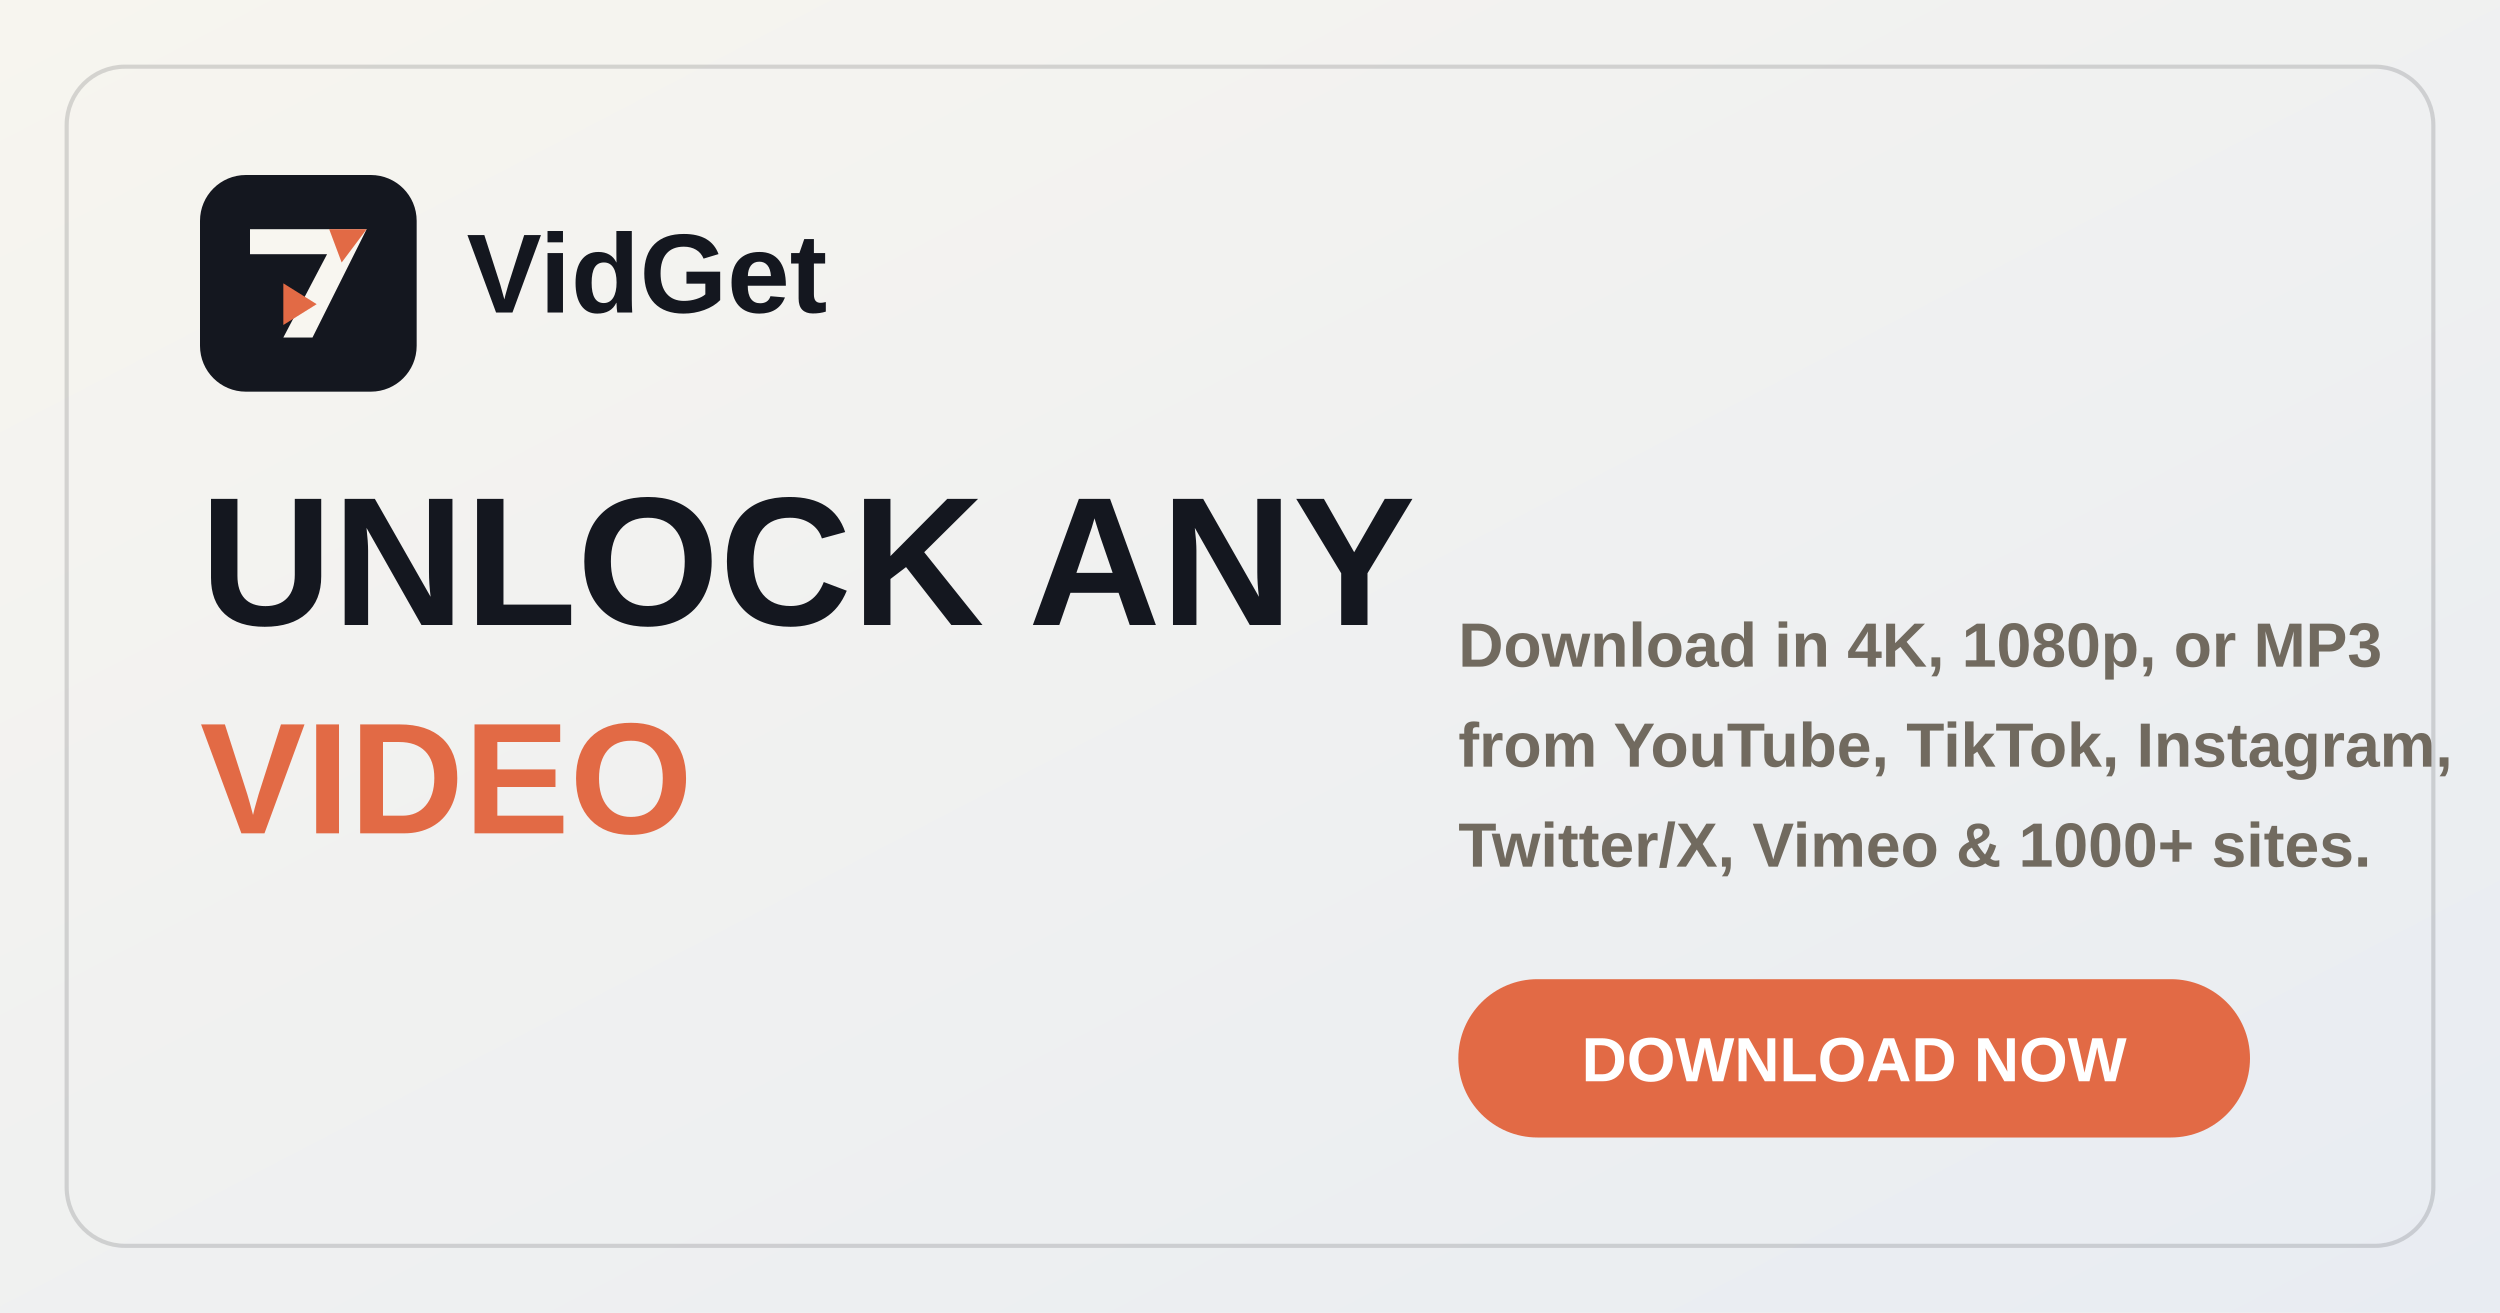
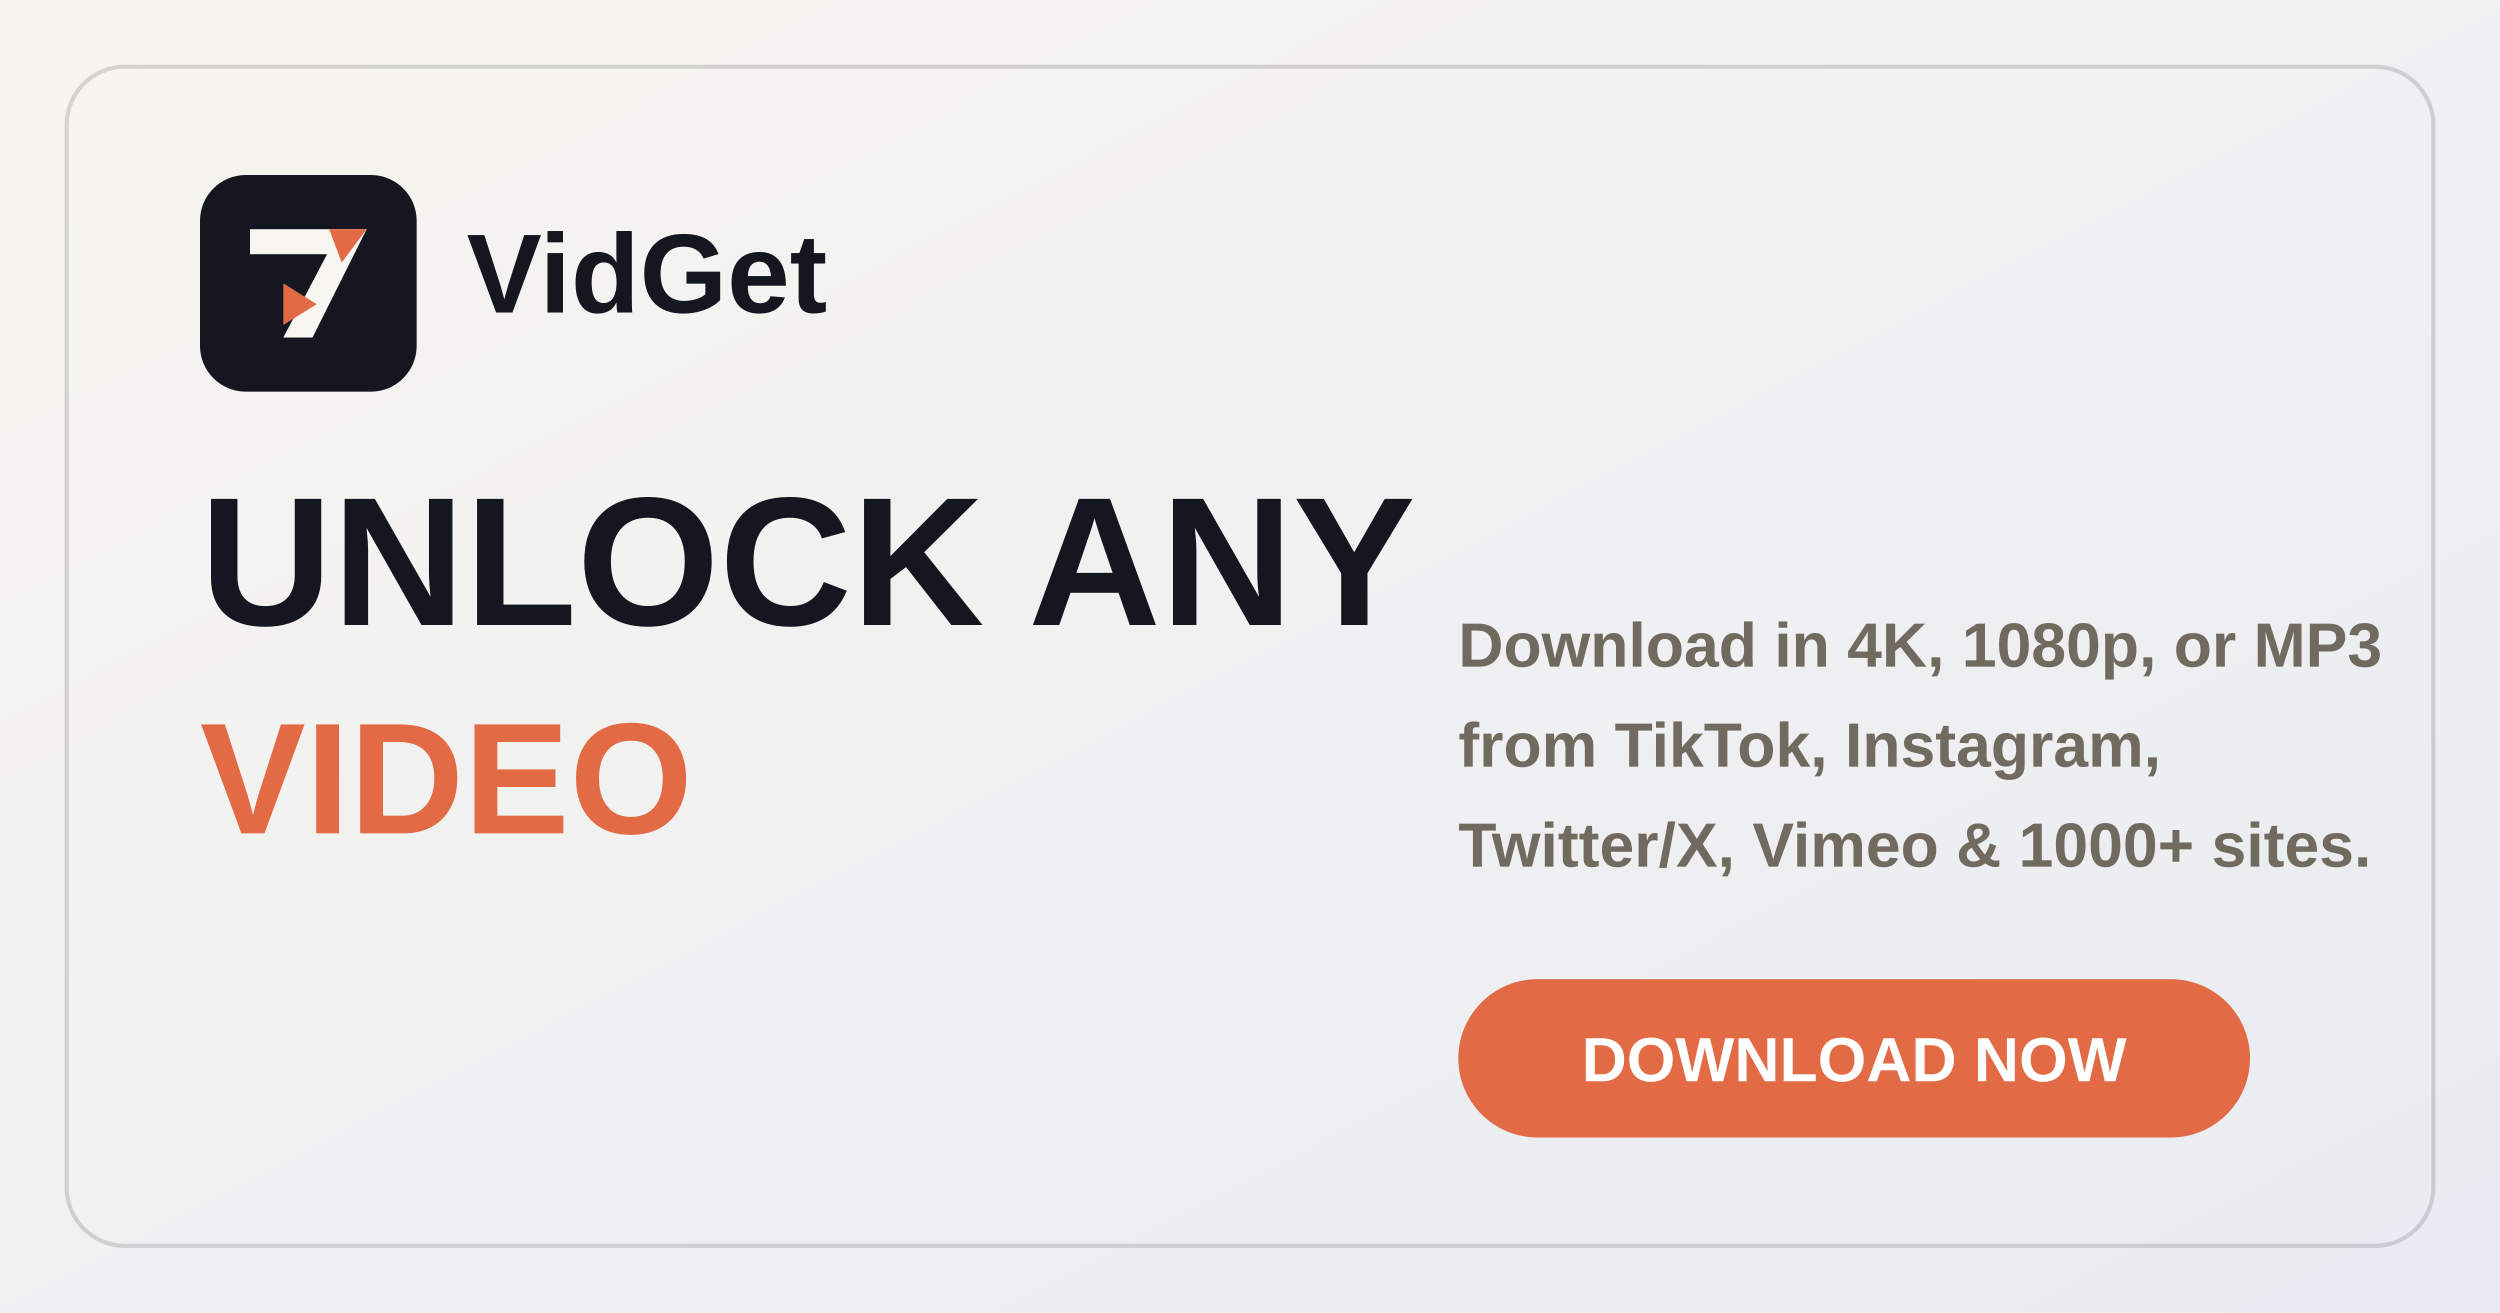
<svg xmlns="http://www.w3.org/2000/svg" width="1200" height="630" viewBox="0 0 1200 630">
  <defs>
    <linearGradient id="bg" x1="0" y1="0" x2="1" y2="1">
      <stop offset="0" stop-color="#f7f5ef" />
      <stop offset="1" stop-color="#e8ecf2" />
    </linearGradient>
  </defs>
  <rect width="1200" height="630" fill="url(#bg)" />
  <rect x="32" y="32" width="1136" height="566" rx="28" fill="none" stroke="#14171f" stroke-opacity="0.15" stroke-width="2" />
  <g transform="translate(96,84)">
    <rect width="104" height="104" rx="22" fill="#14171f" />
    <path d="M24 26 L80 26 L54 78 L40 78 L61 38 L24 38 Z" fill="#f8f6f0" />
    <polygon points="62,26 80,26 68,42" fill="#e26a45" />
    <polygon points="40,52 56,62 40,72" fill="#e26a45" />
  </g>
  <text x="224" y="150" font-family="Arial, Helvetica, sans-serif" font-size="54" font-weight="800" fill="#14171f">VidGet</text>
  <text x="96" y="300" font-family="Arial, Helvetica, sans-serif" font-size="88" font-weight="800" fill="#14171f">UNLOCK ANY</text>
  <text x="96" y="400" font-family="Arial, Helvetica, sans-serif" font-size="76" font-weight="800" fill="#e26a45">VIDEO</text>
  <text x="700" y="320" font-family="Arial, Helvetica, sans-serif" font-size="30" font-weight="600" fill="#716a5f">Download in 4K, 1080p, or MP3</text>
-   <text x="700" y="368" font-family="Arial, Helvetica, sans-serif" font-size="30" font-weight="600" fill="#716a5f">from YouTube, TikTok, Instagram,</text>
+   <text x="700" y="368" font-family="Arial, Helvetica, sans-serif" font-size="30" font-weight="600" fill="#716a5f">from TikTok, Instagram,</text>
  <text x="700" y="416" font-family="Arial, Helvetica, sans-serif" font-size="30" font-weight="600" fill="#716a5f">Twitter/X, Vimeo &amp; 1000+ sites.</text>
  <g transform="translate(700,470)">
    <rect width="380" height="76" rx="38" fill="#e26a45" />
    <text x="190" y="49" text-anchor="middle" font-family="Arial, Helvetica, sans-serif" font-size="30" font-weight="700" fill="#ffffff">DOWNLOAD NOW</text>
  </g>
</svg>
